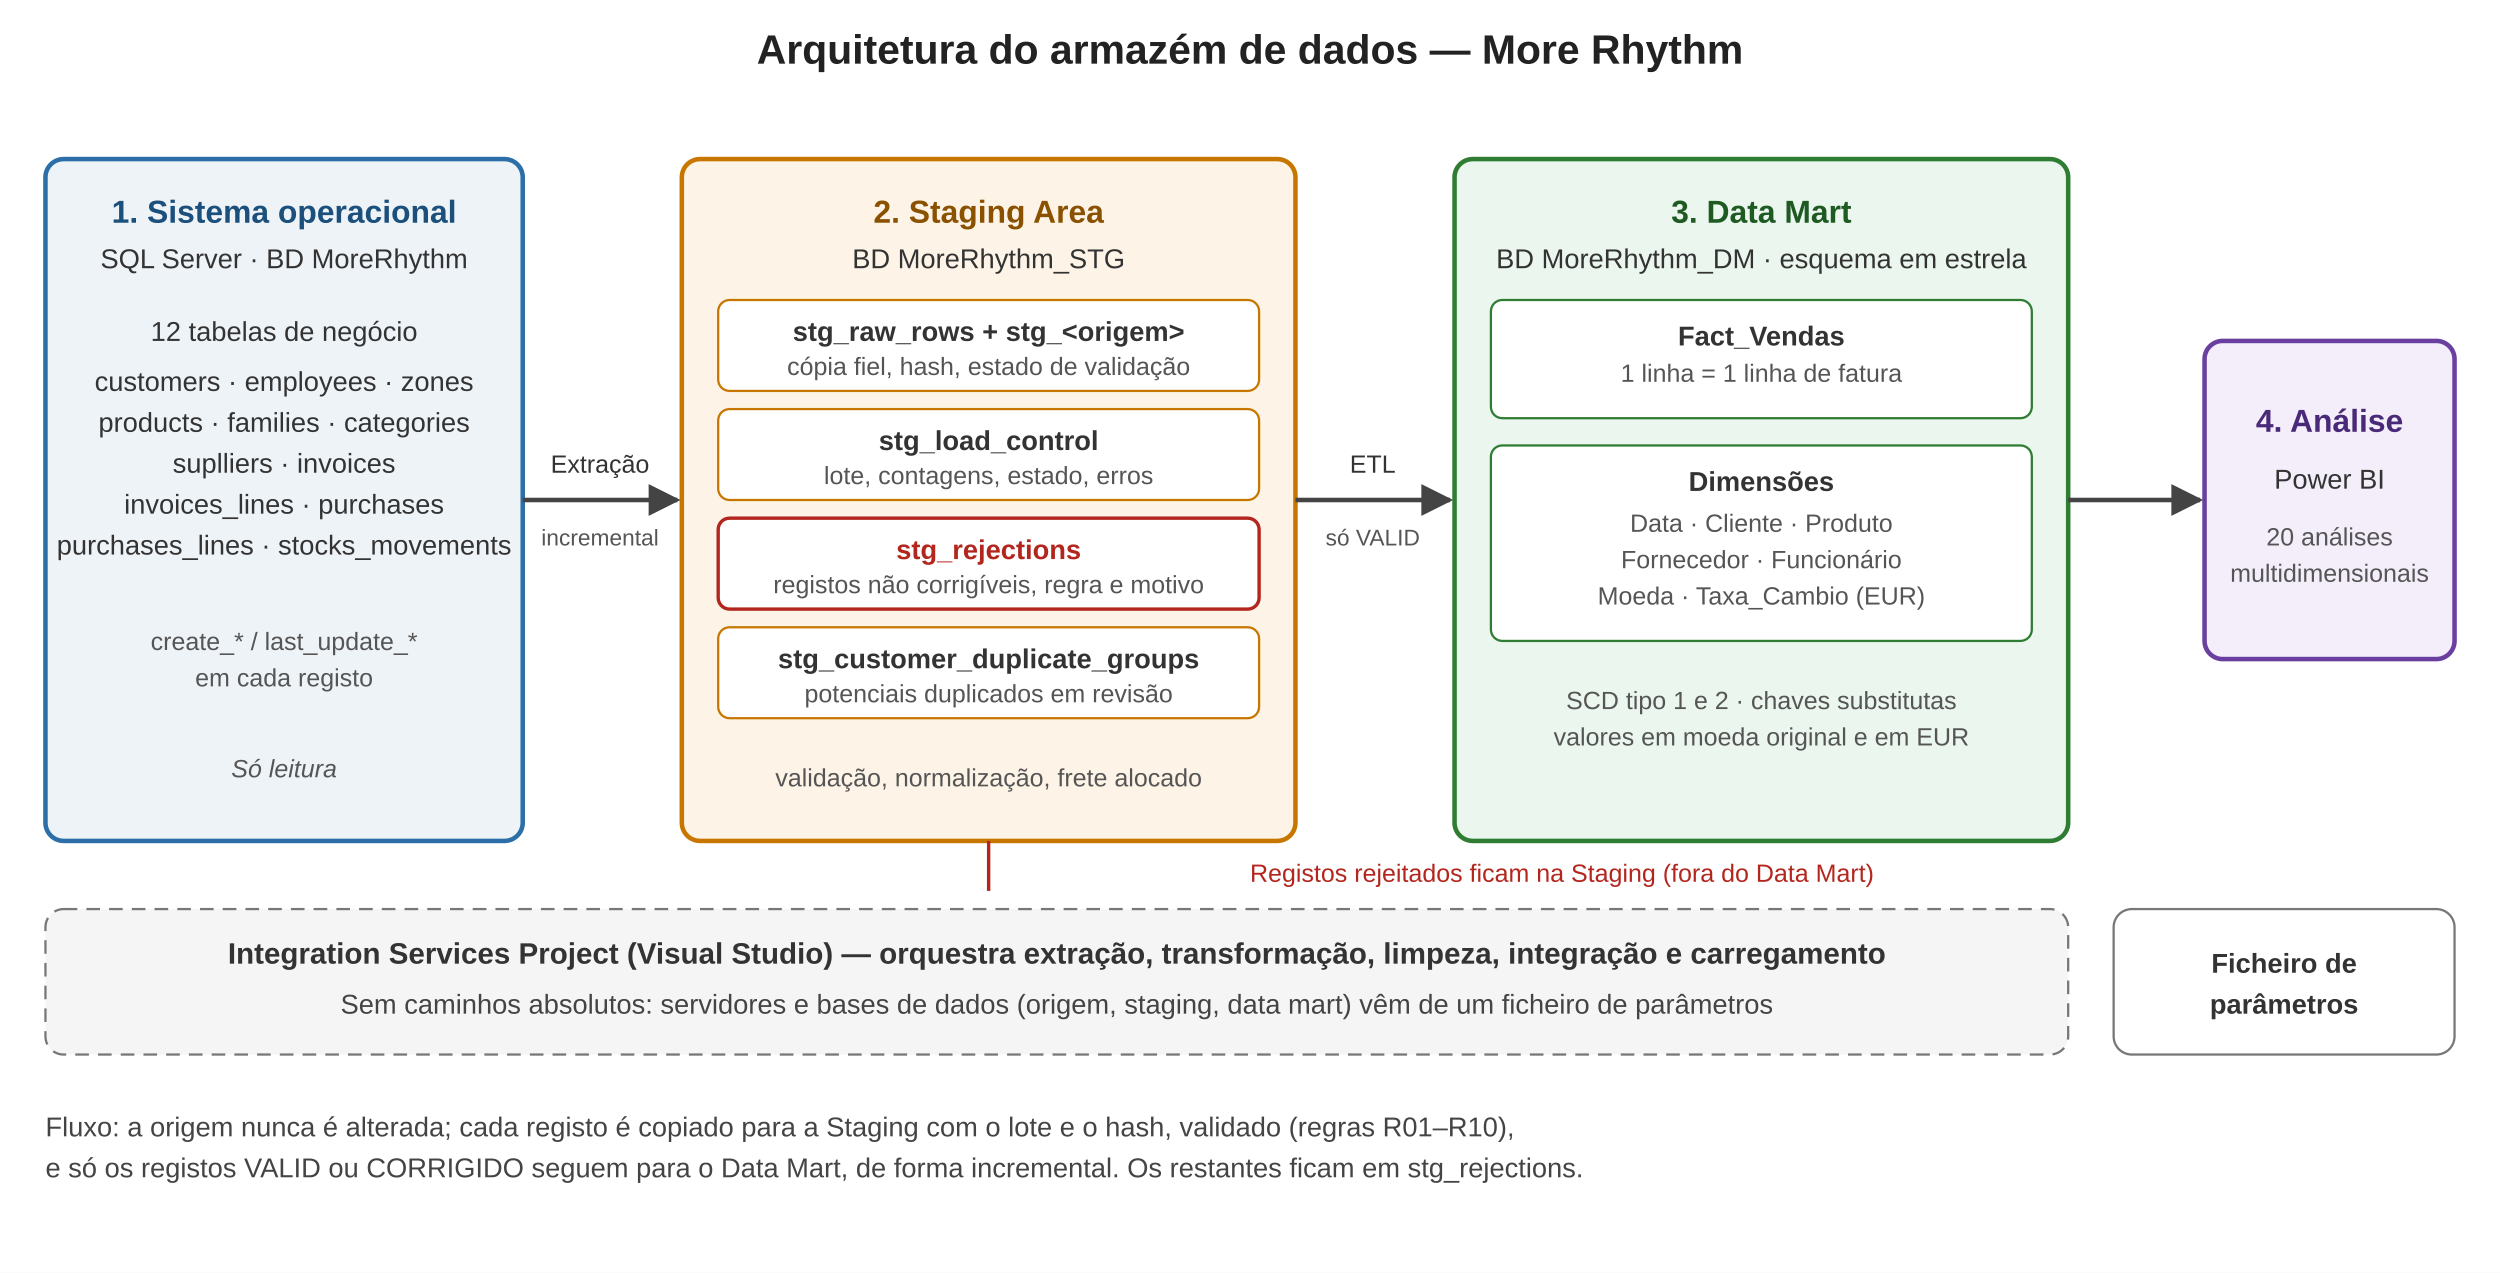
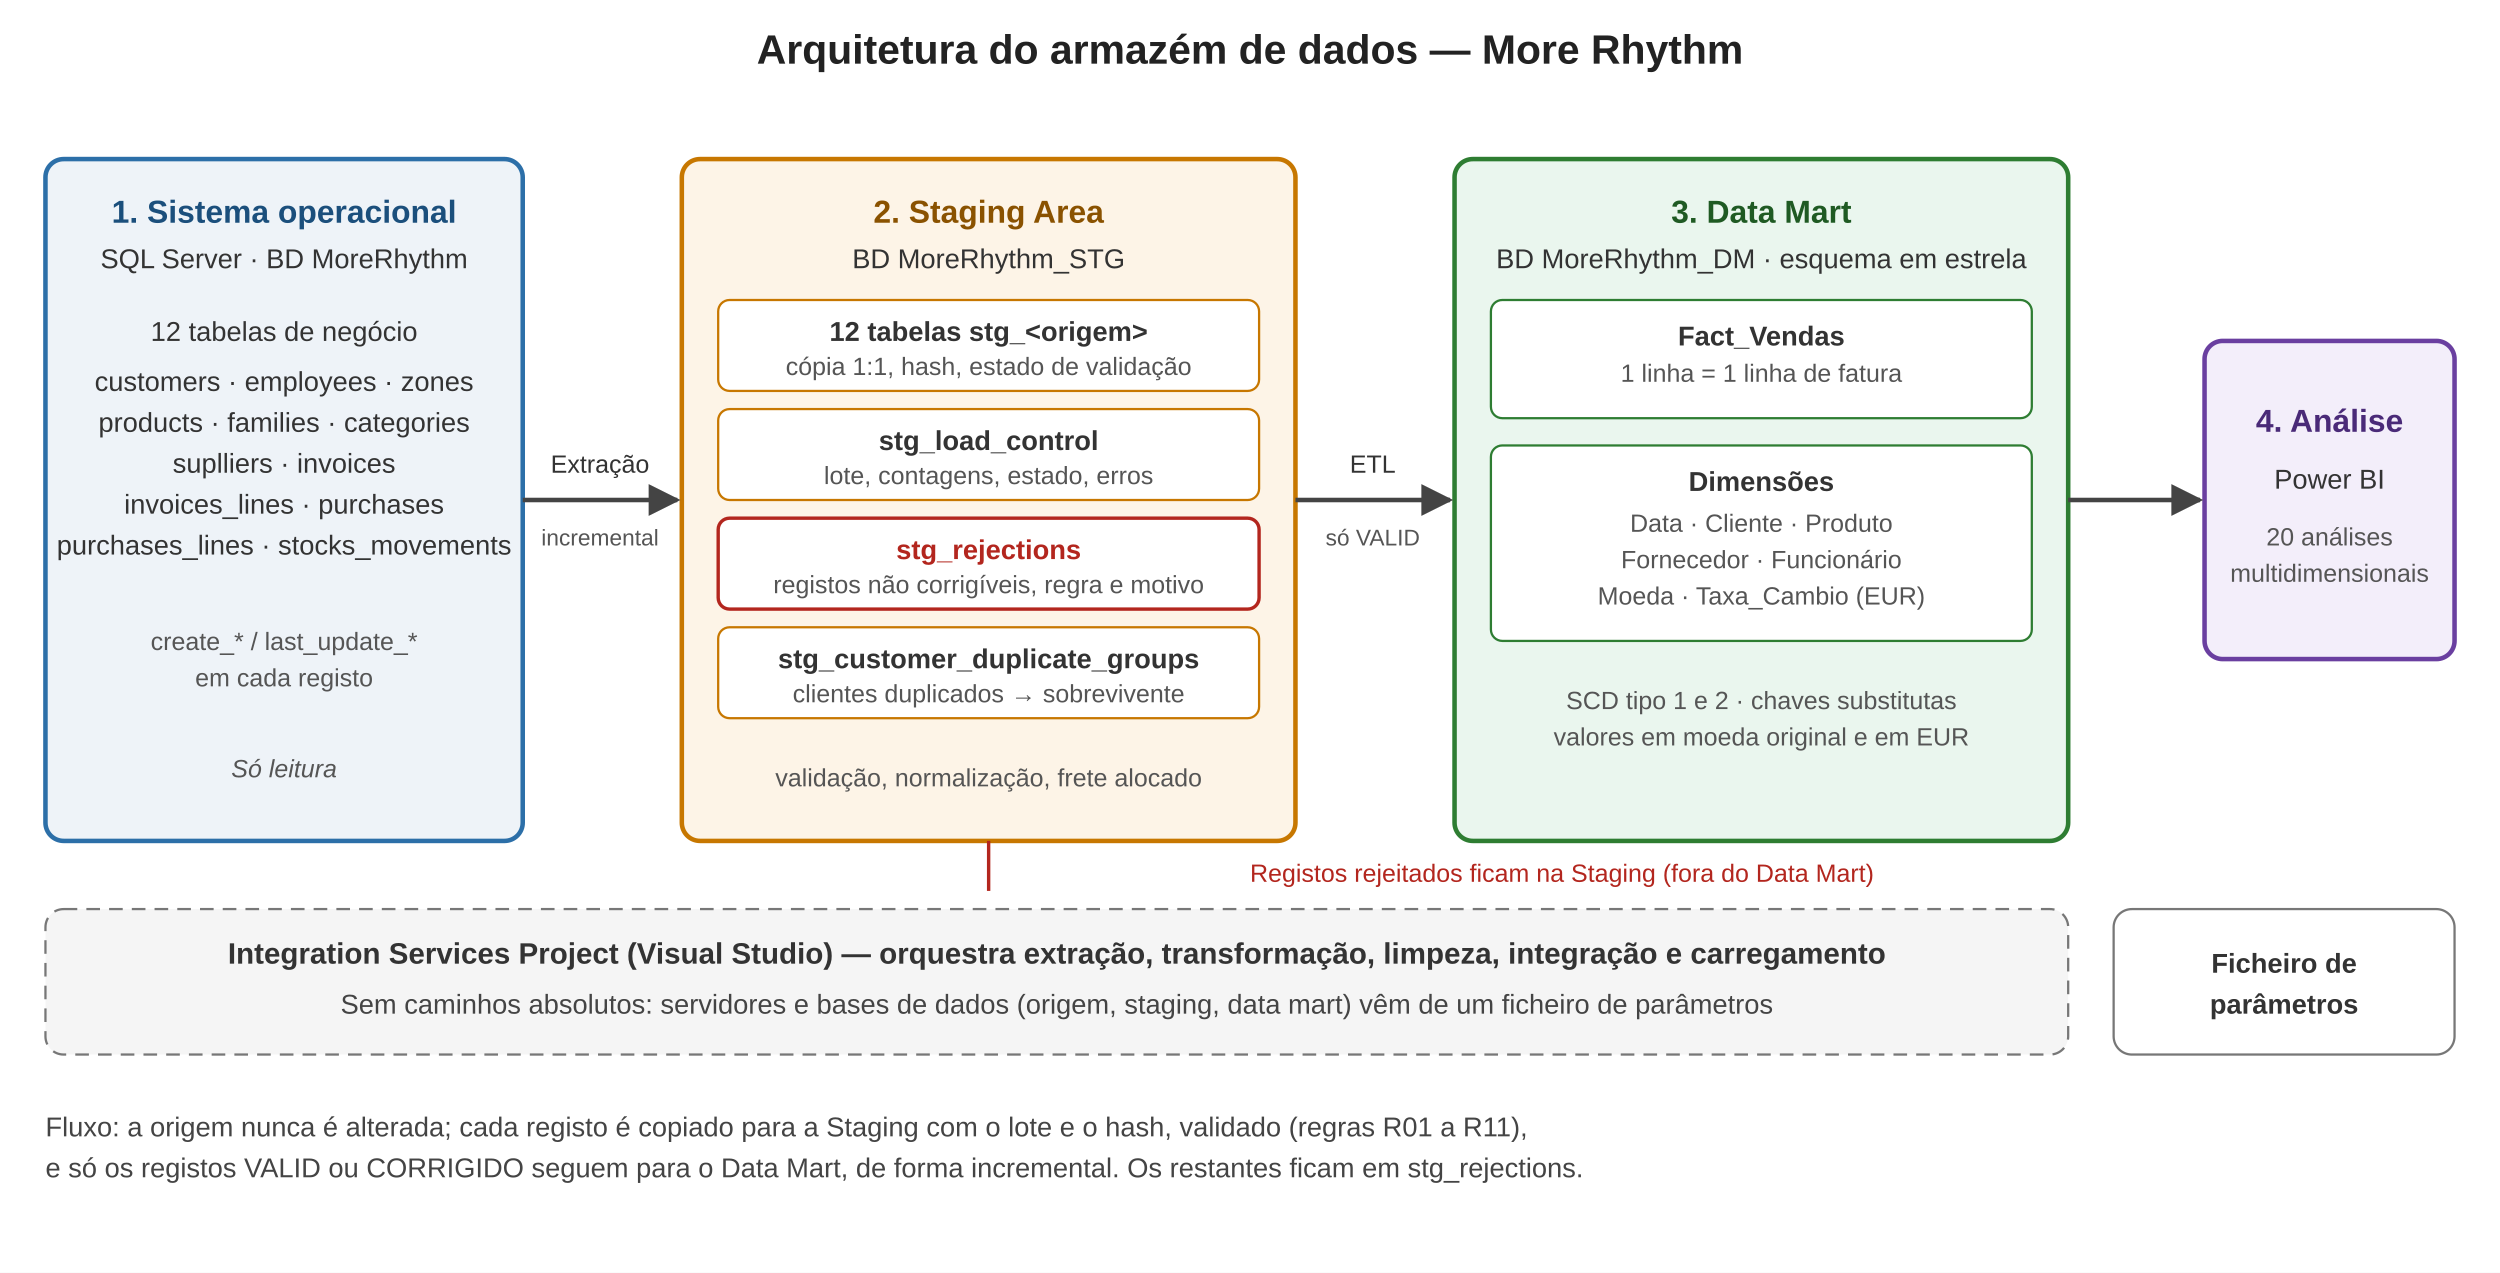
<svg xmlns="http://www.w3.org/2000/svg" viewBox="0 0 1100 560" font-family="Segoe UI, Arial, sans-serif">
  <defs>
    <marker id="a" viewBox="0 0 10 10" refX="9" refY="5" markerWidth="7" markerHeight="7" orient="auto">
      <path d="M0 0L10 5L0 10z" fill="#444" />
    </marker>
  </defs>
  <rect width="1100" height="560" fill="#ffffff" />
  <text x="550" y="28" text-anchor="middle" font-size="18" font-weight="700" fill="#222">Arquitetura do armazém de dados — More Rhythm</text>
  <rect x="20" y="70" width="210" height="300" rx="8" fill="#eef3f8" stroke="#2c6fa8" stroke-width="2" />
  <text x="125" y="98" text-anchor="middle" font-size="14" font-weight="700" fill="#1b4f7c">1. Sistema operacional</text>
  <text x="125" y="118" text-anchor="middle" font-size="12" fill="#333">SQL Server · BD MoreRhythm</text>
  <text x="125" y="150" text-anchor="middle" font-size="12" fill="#333">12 tabelas de negócio</text>
  <text x="125" y="172" text-anchor="middle" font-size="12" fill="#333">customers · employees · zones</text>
  <text x="125" y="190" text-anchor="middle" font-size="12" fill="#333">products · families · categories</text>
  <text x="125" y="208" text-anchor="middle" font-size="12" fill="#333">suplliers · invoices</text>
  <text x="125" y="226" text-anchor="middle" font-size="12" fill="#333">invoices_lines · purchases</text>
  <text x="125" y="244" text-anchor="middle" font-size="12" fill="#333">purchases_lines · stocks_movements</text>
  <text x="125" y="286" text-anchor="middle" font-size="11" fill="#555">create_* / last_update_*</text>
  <text x="125" y="302" text-anchor="middle" font-size="11" fill="#555">em cada registo</text>
  <text x="125" y="342" text-anchor="middle" font-size="11" font-style="italic" fill="#555">Só leitura</text>
  <rect x="300" y="70" width="270" height="300" rx="8" fill="#fdf4e7" stroke="#c77700" stroke-width="2" />
  <text x="435" y="98" text-anchor="middle" font-size="14" font-weight="700" fill="#8a5200">2. Staging Area</text>
  <text x="435" y="118" text-anchor="middle" font-size="12" fill="#333">BD MoreRhythm_STG</text>
  <rect x="316" y="132" width="238" height="40" rx="5" fill="#fff" stroke="#c77700" />
-   <text x="435" y="150" text-anchor="middle" font-size="12" font-weight="600" fill="#333">stg_raw_rows + stg_&lt;origem&gt;</text>
-   <text x="435" y="165" text-anchor="middle" font-size="11" fill="#555">cópia fiel, hash, estado de validação</text>
+   <text x="435" y="150" text-anchor="middle" font-size="12" font-weight="600" fill="#333">12 tabelas stg_&lt;origem&gt;</text>
+   <text x="435" y="165" text-anchor="middle" font-size="11" fill="#555">cópia 1:1, hash, estado de validação</text>
  <rect x="316" y="180" width="238" height="40" rx="5" fill="#fff" stroke="#c77700" />
  <text x="435" y="198" text-anchor="middle" font-size="12" font-weight="600" fill="#333">stg_load_control</text>
  <text x="435" y="213" text-anchor="middle" font-size="11" fill="#555">lote, contagens, estado, erros</text>
  <rect x="316" y="228" width="238" height="40" rx="5" fill="#fff" stroke="#b3261e" stroke-width="1.5" />
  <text x="435" y="246" text-anchor="middle" font-size="12" font-weight="600" fill="#b3261e">stg_rejections</text>
  <text x="435" y="261" text-anchor="middle" font-size="11" fill="#555">registos não corrigíveis, regra e motivo</text>
  <rect x="316" y="276" width="238" height="40" rx="5" fill="#fff" stroke="#c77700" />
  <text x="435" y="294" text-anchor="middle" font-size="12" font-weight="600" fill="#333">stg_customer_duplicate_groups</text>
-   <text x="435" y="309" text-anchor="middle" font-size="11" fill="#555">potenciais duplicados em revisão</text>
+   <text x="435" y="309" text-anchor="middle" font-size="11" fill="#555">clientes duplicados → sobrevivente</text>
  <text x="435" y="346" text-anchor="middle" font-size="11" fill="#555">validação, normalização, frete alocado</text>
  <rect x="640" y="70" width="270" height="300" rx="8" fill="#eaf6ee" stroke="#2e7d32" stroke-width="2" />
  <text x="775" y="98" text-anchor="middle" font-size="14" font-weight="700" fill="#1f5a23">3. Data Mart</text>
  <text x="775" y="118" text-anchor="middle" font-size="12" fill="#333">BD MoreRhythm_DM · esquema em estrela</text>
  <rect x="656" y="132" width="238" height="52" rx="5" fill="#fff" stroke="#2e7d32" />
  <text x="775" y="152" text-anchor="middle" font-size="12" font-weight="600" fill="#333">Fact_Vendas</text>
  <text x="775" y="168" text-anchor="middle" font-size="11" fill="#555">1 linha = 1 linha de fatura</text>
  <rect x="656" y="196" width="238" height="86" rx="5" fill="#fff" stroke="#2e7d32" />
  <text x="775" y="216" text-anchor="middle" font-size="12" font-weight="600" fill="#333">Dimensões</text>
  <text x="775" y="234" text-anchor="middle" font-size="11" fill="#555">Data · Cliente · Produto</text>
  <text x="775" y="250" text-anchor="middle" font-size="11" fill="#555">Fornecedor · Funcionário</text>
  <text x="775" y="266" text-anchor="middle" font-size="11" fill="#555">Moeda · Taxa_Cambio (EUR)</text>
  <text x="775" y="312" text-anchor="middle" font-size="11" fill="#555">SCD tipo 1 e 2 · chaves substitutas</text>
  <text x="775" y="328" text-anchor="middle" font-size="11" fill="#555">valores em moeda original e em EUR</text>
  <rect x="970" y="150" width="110" height="140" rx="8" fill="#f3eefa" stroke="#6a3fa0" stroke-width="2" />
  <text x="1025" y="190" text-anchor="middle" font-size="14" font-weight="700" fill="#4a2a78">4. Análise</text>
  <text x="1025" y="215" text-anchor="middle" font-size="12" fill="#333">Power BI</text>
  <text x="1025" y="240" text-anchor="middle" font-size="11" fill="#555">20 análises</text>
  <text x="1025" y="256" text-anchor="middle" font-size="11" fill="#555">multidimensionais</text>
  <line x1="230" y1="220" x2="298" y2="220" stroke="#444" stroke-width="2" marker-end="url(#a)" />
  <text x="264" y="208" text-anchor="middle" font-size="11" fill="#333">Extração</text>
  <text x="264" y="240" text-anchor="middle" font-size="10" fill="#555">incremental</text>
  <line x1="570" y1="220" x2="638" y2="220" stroke="#444" stroke-width="2" marker-end="url(#a)" />
  <text x="604" y="208" text-anchor="middle" font-size="11" fill="#333">ETL</text>
  <text x="604" y="240" text-anchor="middle" font-size="10" fill="#555">só VALID</text>
  <line x1="910" y1="220" x2="968" y2="220" stroke="#444" stroke-width="2" marker-end="url(#a)" />
  <rect x="20" y="400" width="890" height="64" rx="8" fill="#f5f5f5" stroke="#777" stroke-dasharray="6 4" />
  <text x="465" y="424" text-anchor="middle" font-size="13" font-weight="700" fill="#333">Integration Services Project (Visual Studio) — orquestra extração, transformação, limpeza, integração e carregamento</text>
  <text x="465" y="446" text-anchor="middle" font-size="12" fill="#444">Sem caminhos absolutos: servidores e bases de dados (origem, staging, data mart) vêm de um ficheiro de parâmetros</text>
  <rect x="930" y="400" width="150" height="64" rx="8" fill="#fff" stroke="#777" />
  <text x="1005" y="428" text-anchor="middle" font-size="12" font-weight="600" fill="#333">Ficheiro de</text>
  <text x="1005" y="446" text-anchor="middle" font-size="12" font-weight="600" fill="#333">parâmetros</text>
  <path d="M435 370 L435 392" stroke="#b3261e" stroke-width="1.5" fill="none" />
  <text x="550" y="388" text-anchor="start" font-size="11" fill="#b3261e">Registos rejeitados ficam na Staging (fora do Data Mart)</text>
-   <text x="20" y="500" font-size="12" fill="#444">Fluxo: a origem nunca é alterada; cada registo é copiado para a Staging com o lote e o hash, validado (regras R01–R10),</text>
+   <text x="20" y="500" font-size="12" fill="#444">Fluxo: a origem nunca é alterada; cada registo é copiado para a Staging com o lote e o hash, validado (regras R01 a R11),</text>
  <text x="20" y="518" font-size="12" fill="#444">e só os registos VALID ou CORRIGIDO seguem para o Data Mart, de forma incremental. Os restantes ficam em stg_rejections.</text>
</svg>
